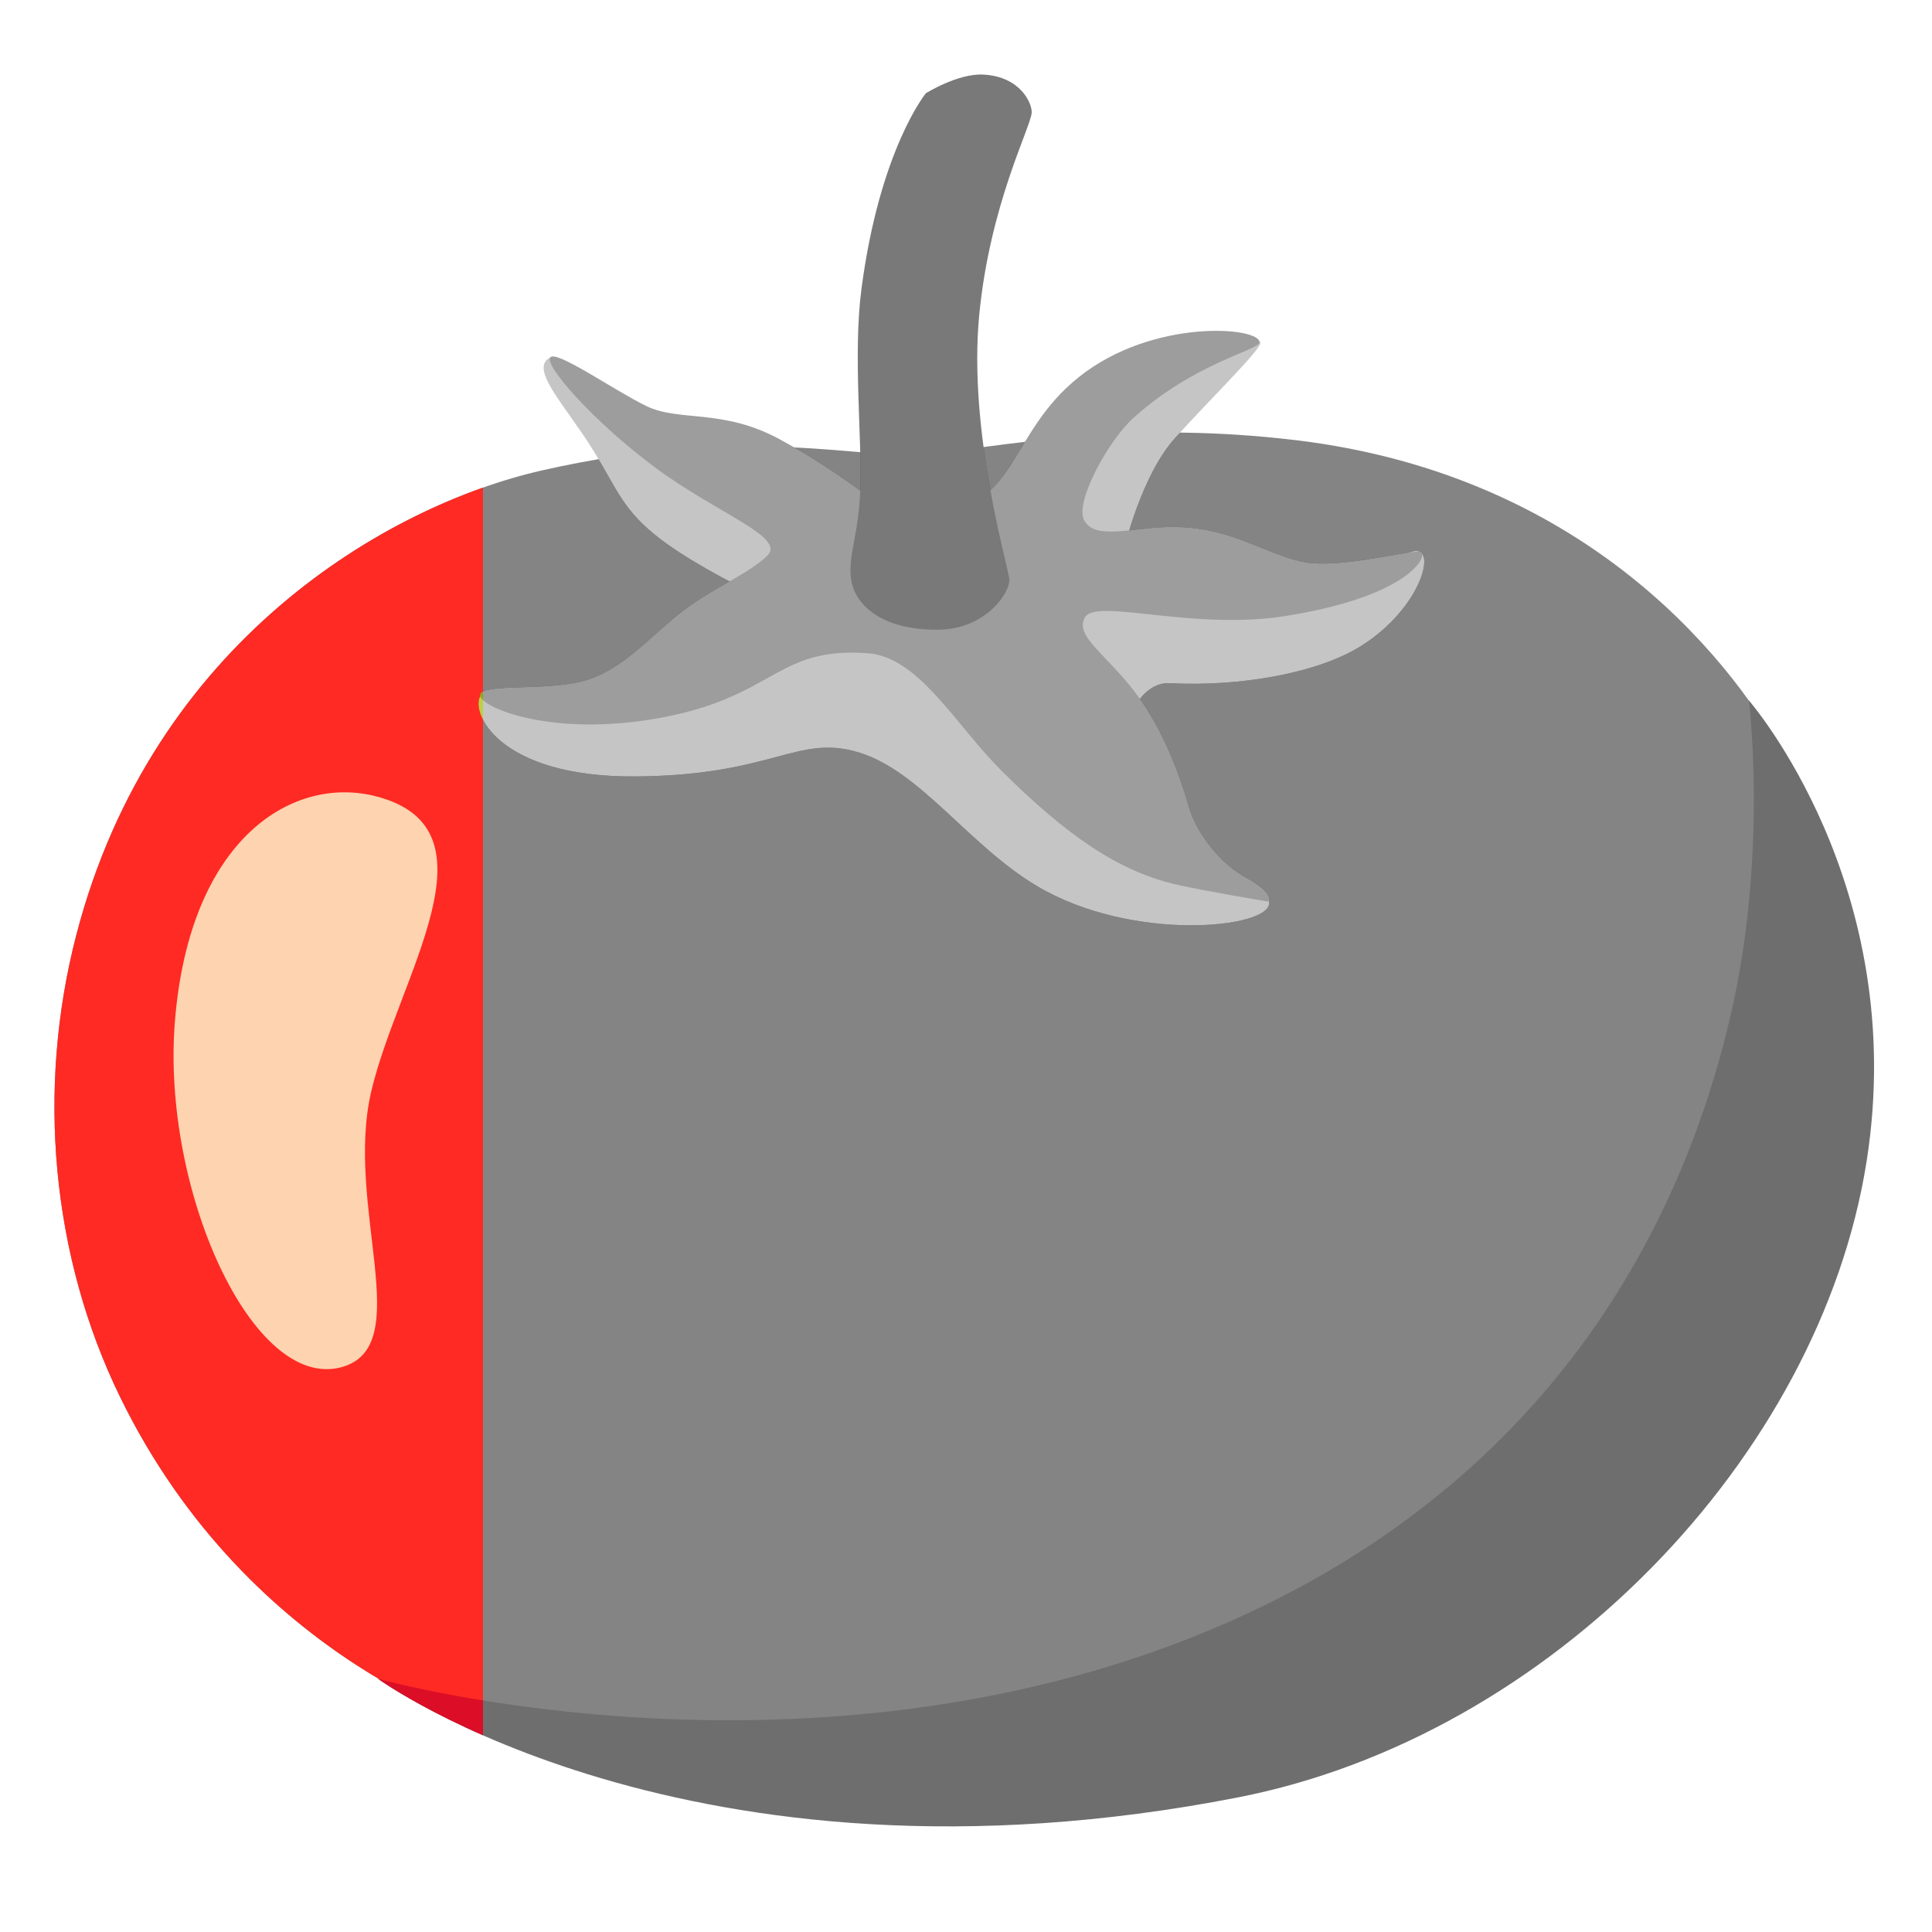
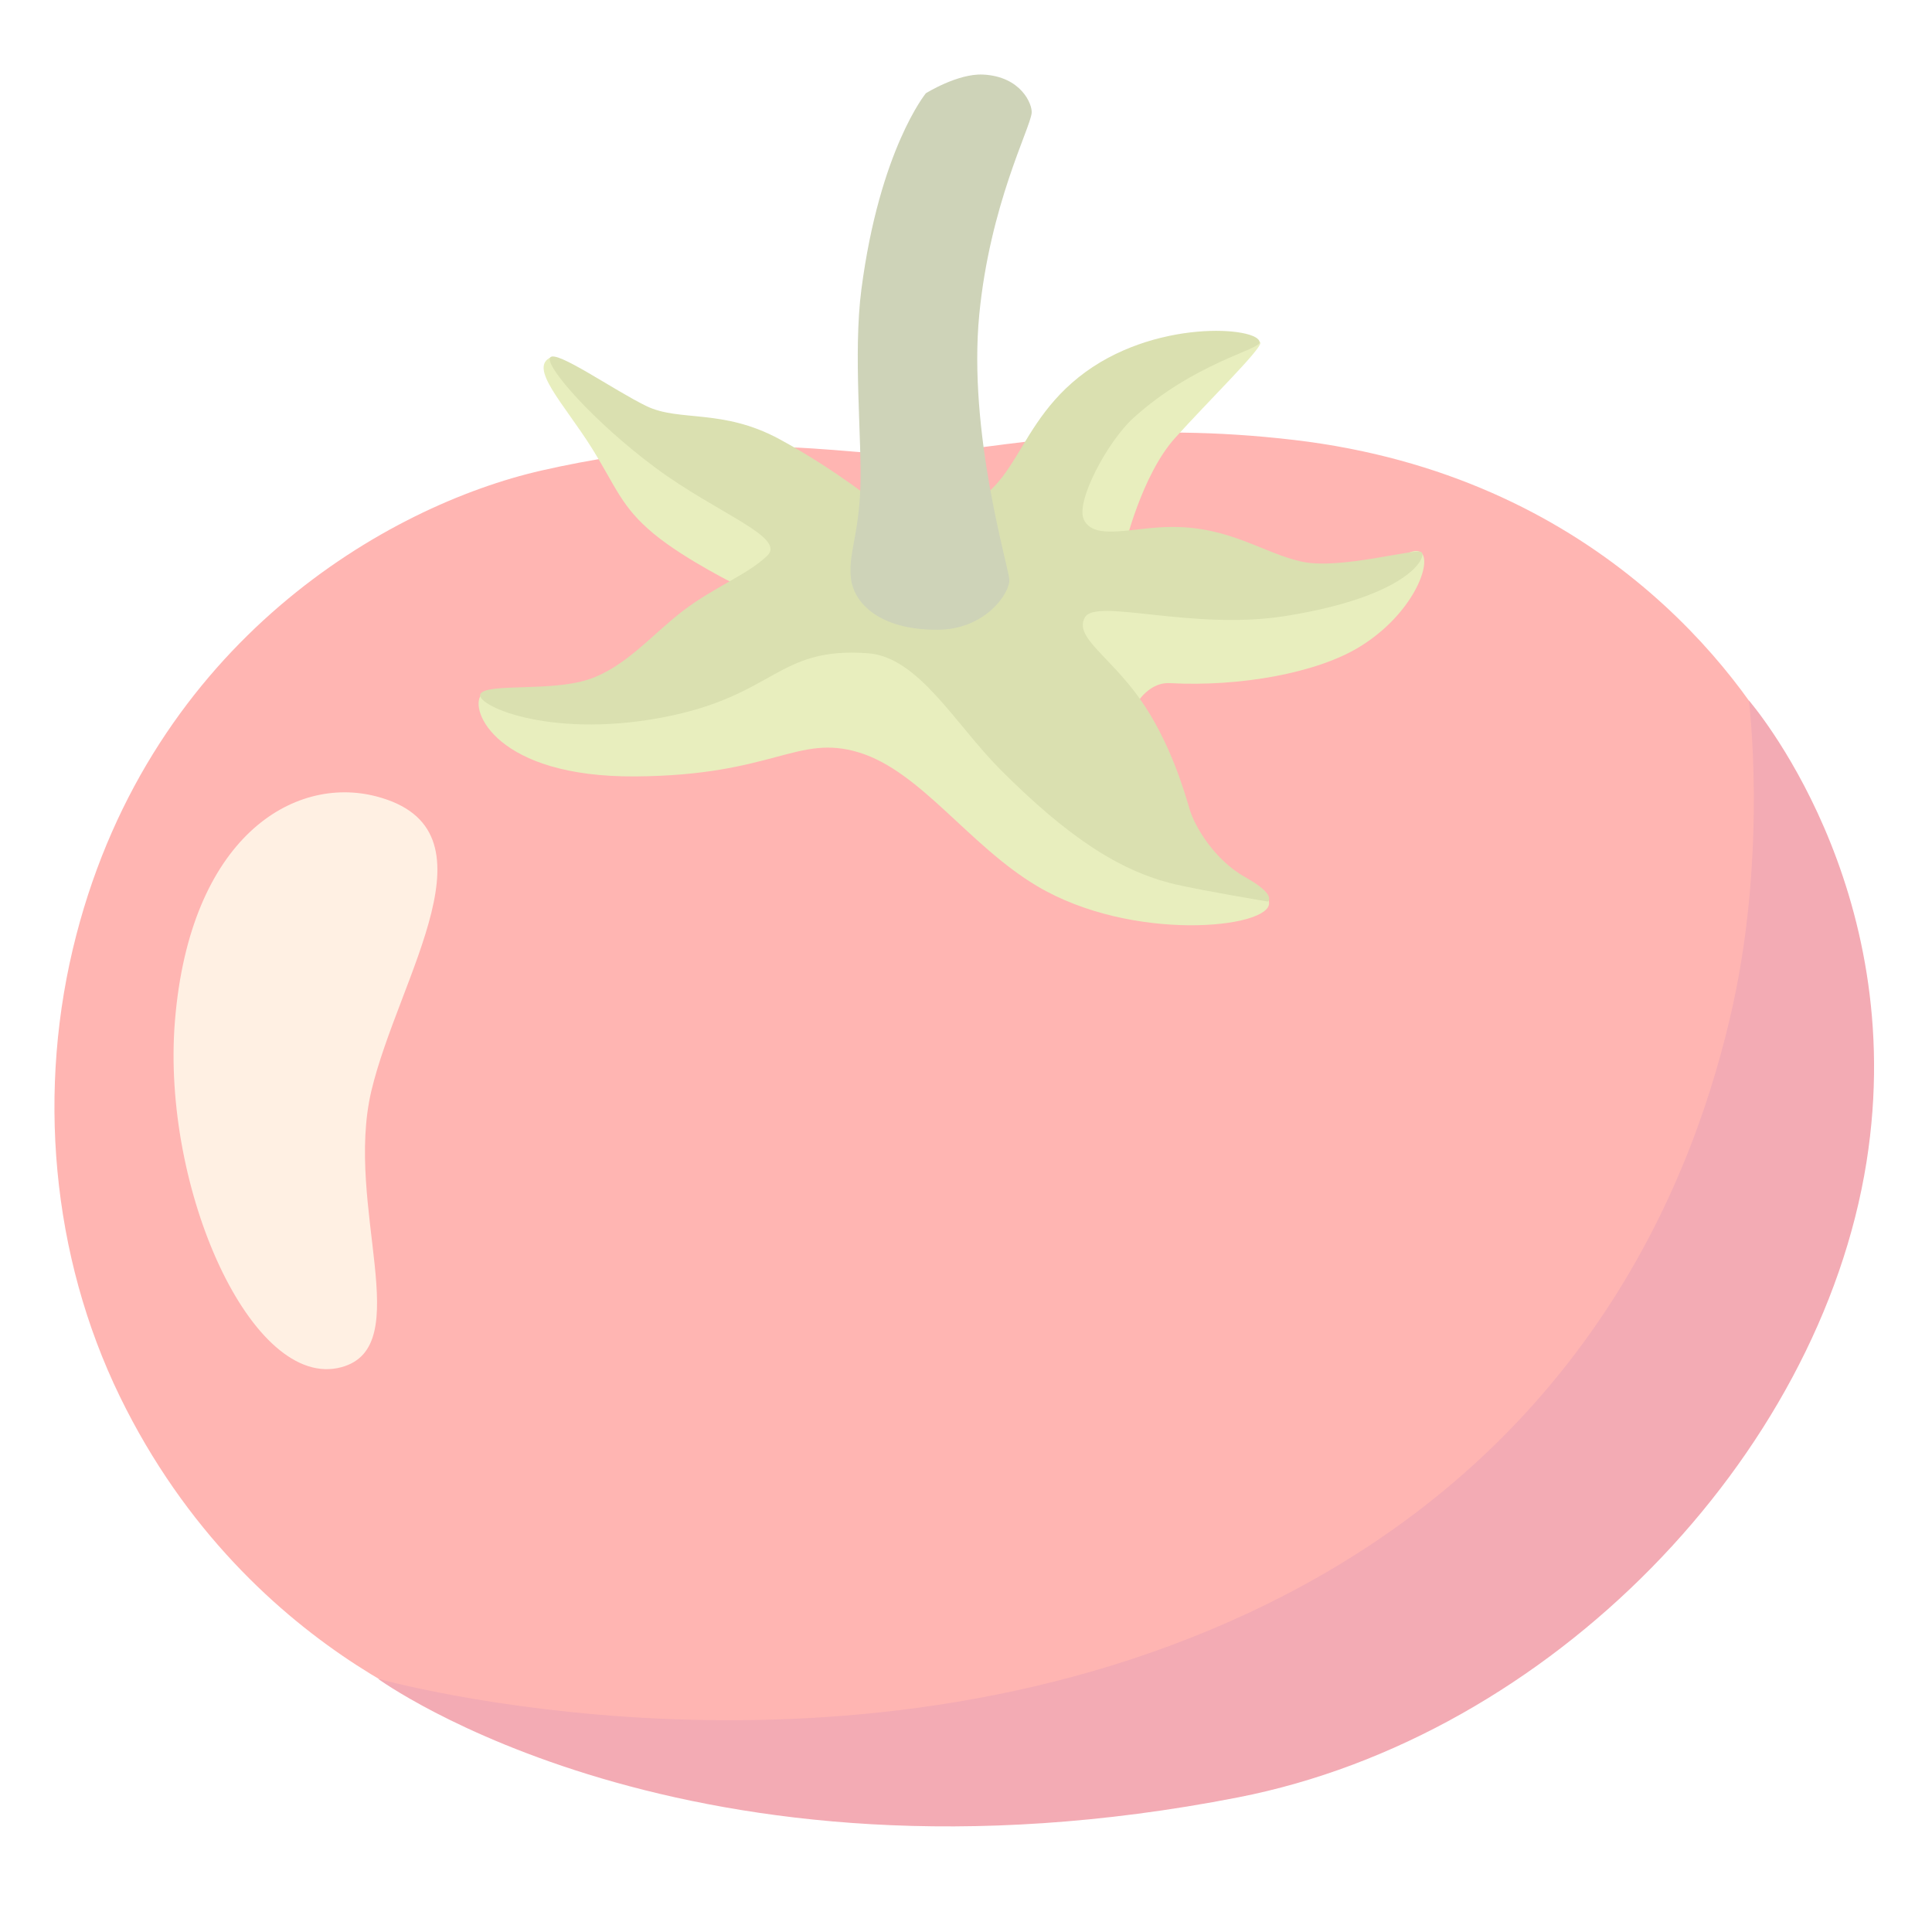
<svg xmlns="http://www.w3.org/2000/svg" version="1.1" id="Layer_3" x="0px" y="0px" viewBox="0 0 128 128" style="enable-background:new 0 0 128 128;" xml:space="preserve">
  <defs>
-     <filter id="grayscale-filter">
-       <feColorMatrix type="saturate" values="0" />
-     </filter>
    <clipPath id="split-clip">
-       <rect x="0" y="0" width="32" height="128" />
+       <rect x="0" y="0" width="0" height="128" />
    </clipPath>
    <g id="tomato-graphic">
      <path style="fill:#FF2A23;" d="M119.77,69.38c0,0,1.71-13.05-1.4-18.95S105.66,31.5,85.75,29.15c-10.56-1.24-17.71,0.16-24.23,0.93                 c-4.13,0.49-11.82-2.05-25.63,1.09C25.65,33.5,10.11,42.51,5.06,61.93C2.4,72.16,3.41,83.21,7.94,92.52                 c8.7,17.86,24.85,22.21,24.85,22.21l32.46,2.64l39.3-16.62L119.77,69.38z" />
      <path style="fill:#DC0D27;" d="M82.03,119.08c20.66-4.04,38.52-22.52,41.63-42.09c2.91-18.31-7.79-30.58-7.79-30.58                 s1.22,9.77-1.06,20.18c-2.45,11.14-9.54,29.71-32,40.23c-27.57,12.91-57.77,4.4-57.77,4.4S45.56,126.21,82.03,119.08z" />
      <path style="fill:#FED3B0;" d="M24.92,52.76c-5.49-1.42-12.34,2.73-13.33,14.88c-0.91,11.13,5.12,24.54,11.03,22.94                 c5.02-1.36,0.19-10.66,1.98-18.29C26.41,64.66,33.29,54.93,24.92,52.76z" />
      <path style="fill:#BDCF44;" d="M31.87,46.05c-0.78,1.01,1.03,5.45,10.22,5.39c9.18-0.06,10.72-2.83,14.81-1.59                 c4.09,1.24,7.28,6.16,11.8,8.85c6.32,3.76,15.44,2.8,15.38,1.13c-0.06-1.68-2.29-0.82-4.21-3.17c-1.92-2.36-5.32-8.59-5.32-8.59                 s0.95-2.92,2.96-2.81c4.64,0.25,9.8-0.67,12.64-2.45c3.4-2.12,4.68-5.39,4.06-6.14c-0.62-0.74-2.55,1.26-3.6,1.07                 s-7.88-0.06-7.88-0.06l-8.25-1.34c0,0,1.13-4.83,3.36-7.31c2.23-2.48,5.73-5.89,5.66-6.32s-2.88-0.05-2.88-0.05l-8.69,3.97l-6.08,8                 l-11.54,1.49L43.2,28.67c0,0-6.37-5.14-6.66-5.02c-1.61,0.66,0.84,3.11,2.69,6.07c1.6,2.57,1.93,3.86,4.09,5.65                 c2.11,1.74,5.65,3.47,5.65,3.47l-2.54,4.59c0,0-8.19,3.23-9.62,3.23C35.39,46.67,32.3,45.5,31.87,46.05z" />
      <path style="fill:#94A61D;" d="M57.51,43.28c3.35,0.25,5.77,4.7,8.79,7.73c4.41,4.41,7.86,6.71,11.57,7.58                 c1.86,0.43,6.13,1.14,6.13,1.14s0.62-0.43-1.49-1.61c-2.11-1.18-3.38-3.44-3.69-4.49c-0.31-1.05-1.28-4.5-3.32-7.36                 s-4.36-4.07-3.62-5.37c0.74-1.3,7.14,0.9,13.3-0.09c8.13-1.3,9.37-3.91,9-4.22c-0.37-0.31-5.4,1.18-7.94,0.62                 c-2.54-0.56-4.72-2.3-8.56-2.3c-2.62,0-5.18,0.95-5.87-0.48c-0.58-1.2,1.6-5.21,3.26-6.72c4.03-3.66,8.38-4.53,8.38-5.03                 c0-1.03-7.07-1.61-11.97,2.3c-4.88,3.89-3.96,9-10.3,9c-2.11,0-2.92-0.5-2.92-0.5s-2.83-2.33-6.61-4.38                 c-3.78-2.05-6.63-1.14-8.81-2.19c-2.17-1.05-6.02-3.77-6.39-3.22s2.89,4.27,6.99,7.31s8.69,4.59,7.38,5.83                 c-1.3,1.24-3.47,2.05-5.52,3.6c-2.05,1.55-3.85,3.78-6.33,4.59c-2.48,0.81-6.56,0.24-7.12,0.92c-0.56,0.68,4.32,3.03,11.95,1.61                 C51.41,46.13,51.43,42.83,57.51,43.28z" />
      <path style="fill:#728035;" d="M65.12,4.94c-1.67-0.08-3.78,1.24-3.78,1.24s-3.06,3.73-4.27,12.99c-0.56,4.28,0.05,10.03-0.07,13.2                 c-0.12,3.16-0.81,4.34-0.62,5.96c0.19,1.61,1.88,3.43,5.79,3.39c3.14-0.03,4.76-2.46,4.7-3.33c-0.06-0.87-2.75-9.74-1.99-17.56                 c0.71-7.27,3.36-12.29,3.47-13.34C68.41,6.92,67.66,5.06,65.12,4.94z" />
    </g>
  </defs>
-   <use href="#tomato-graphic" filter="url(#grayscale-filter)" />
+   <use href="#tomato-graphic" opacity="0.35" />
  <use href="#tomato-graphic" clip-path="url(#split-clip)" />
</svg>
